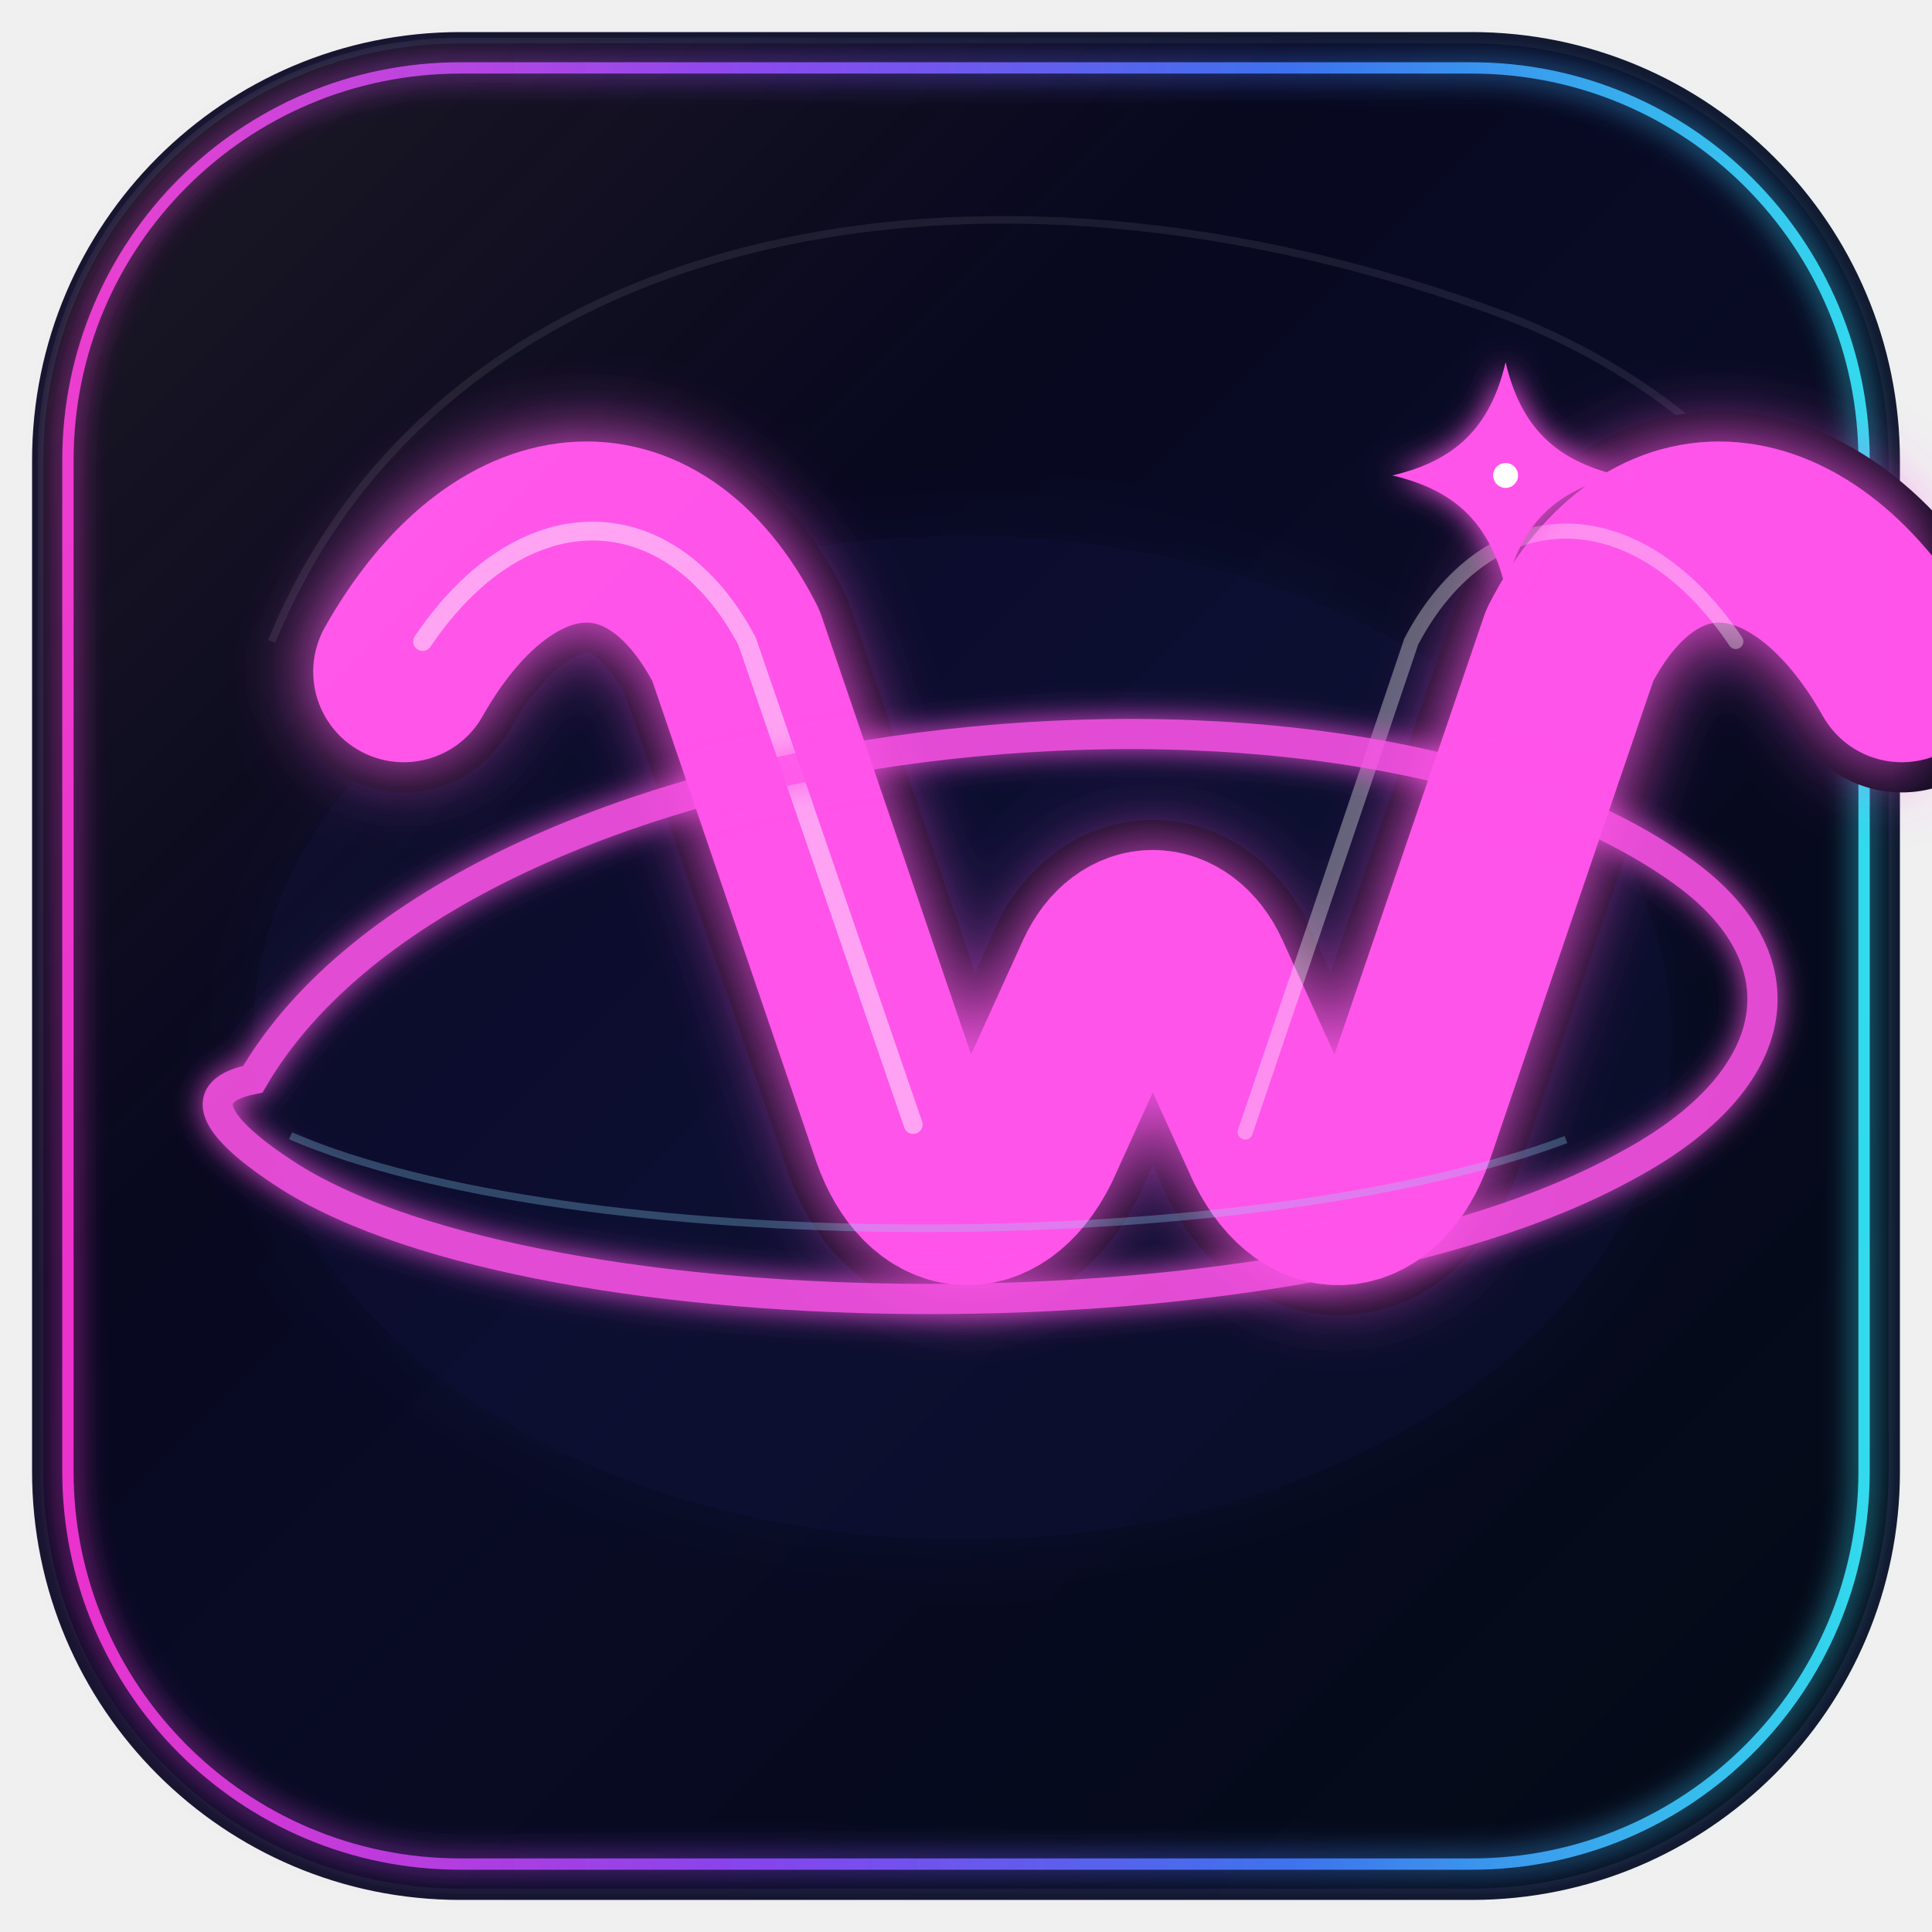
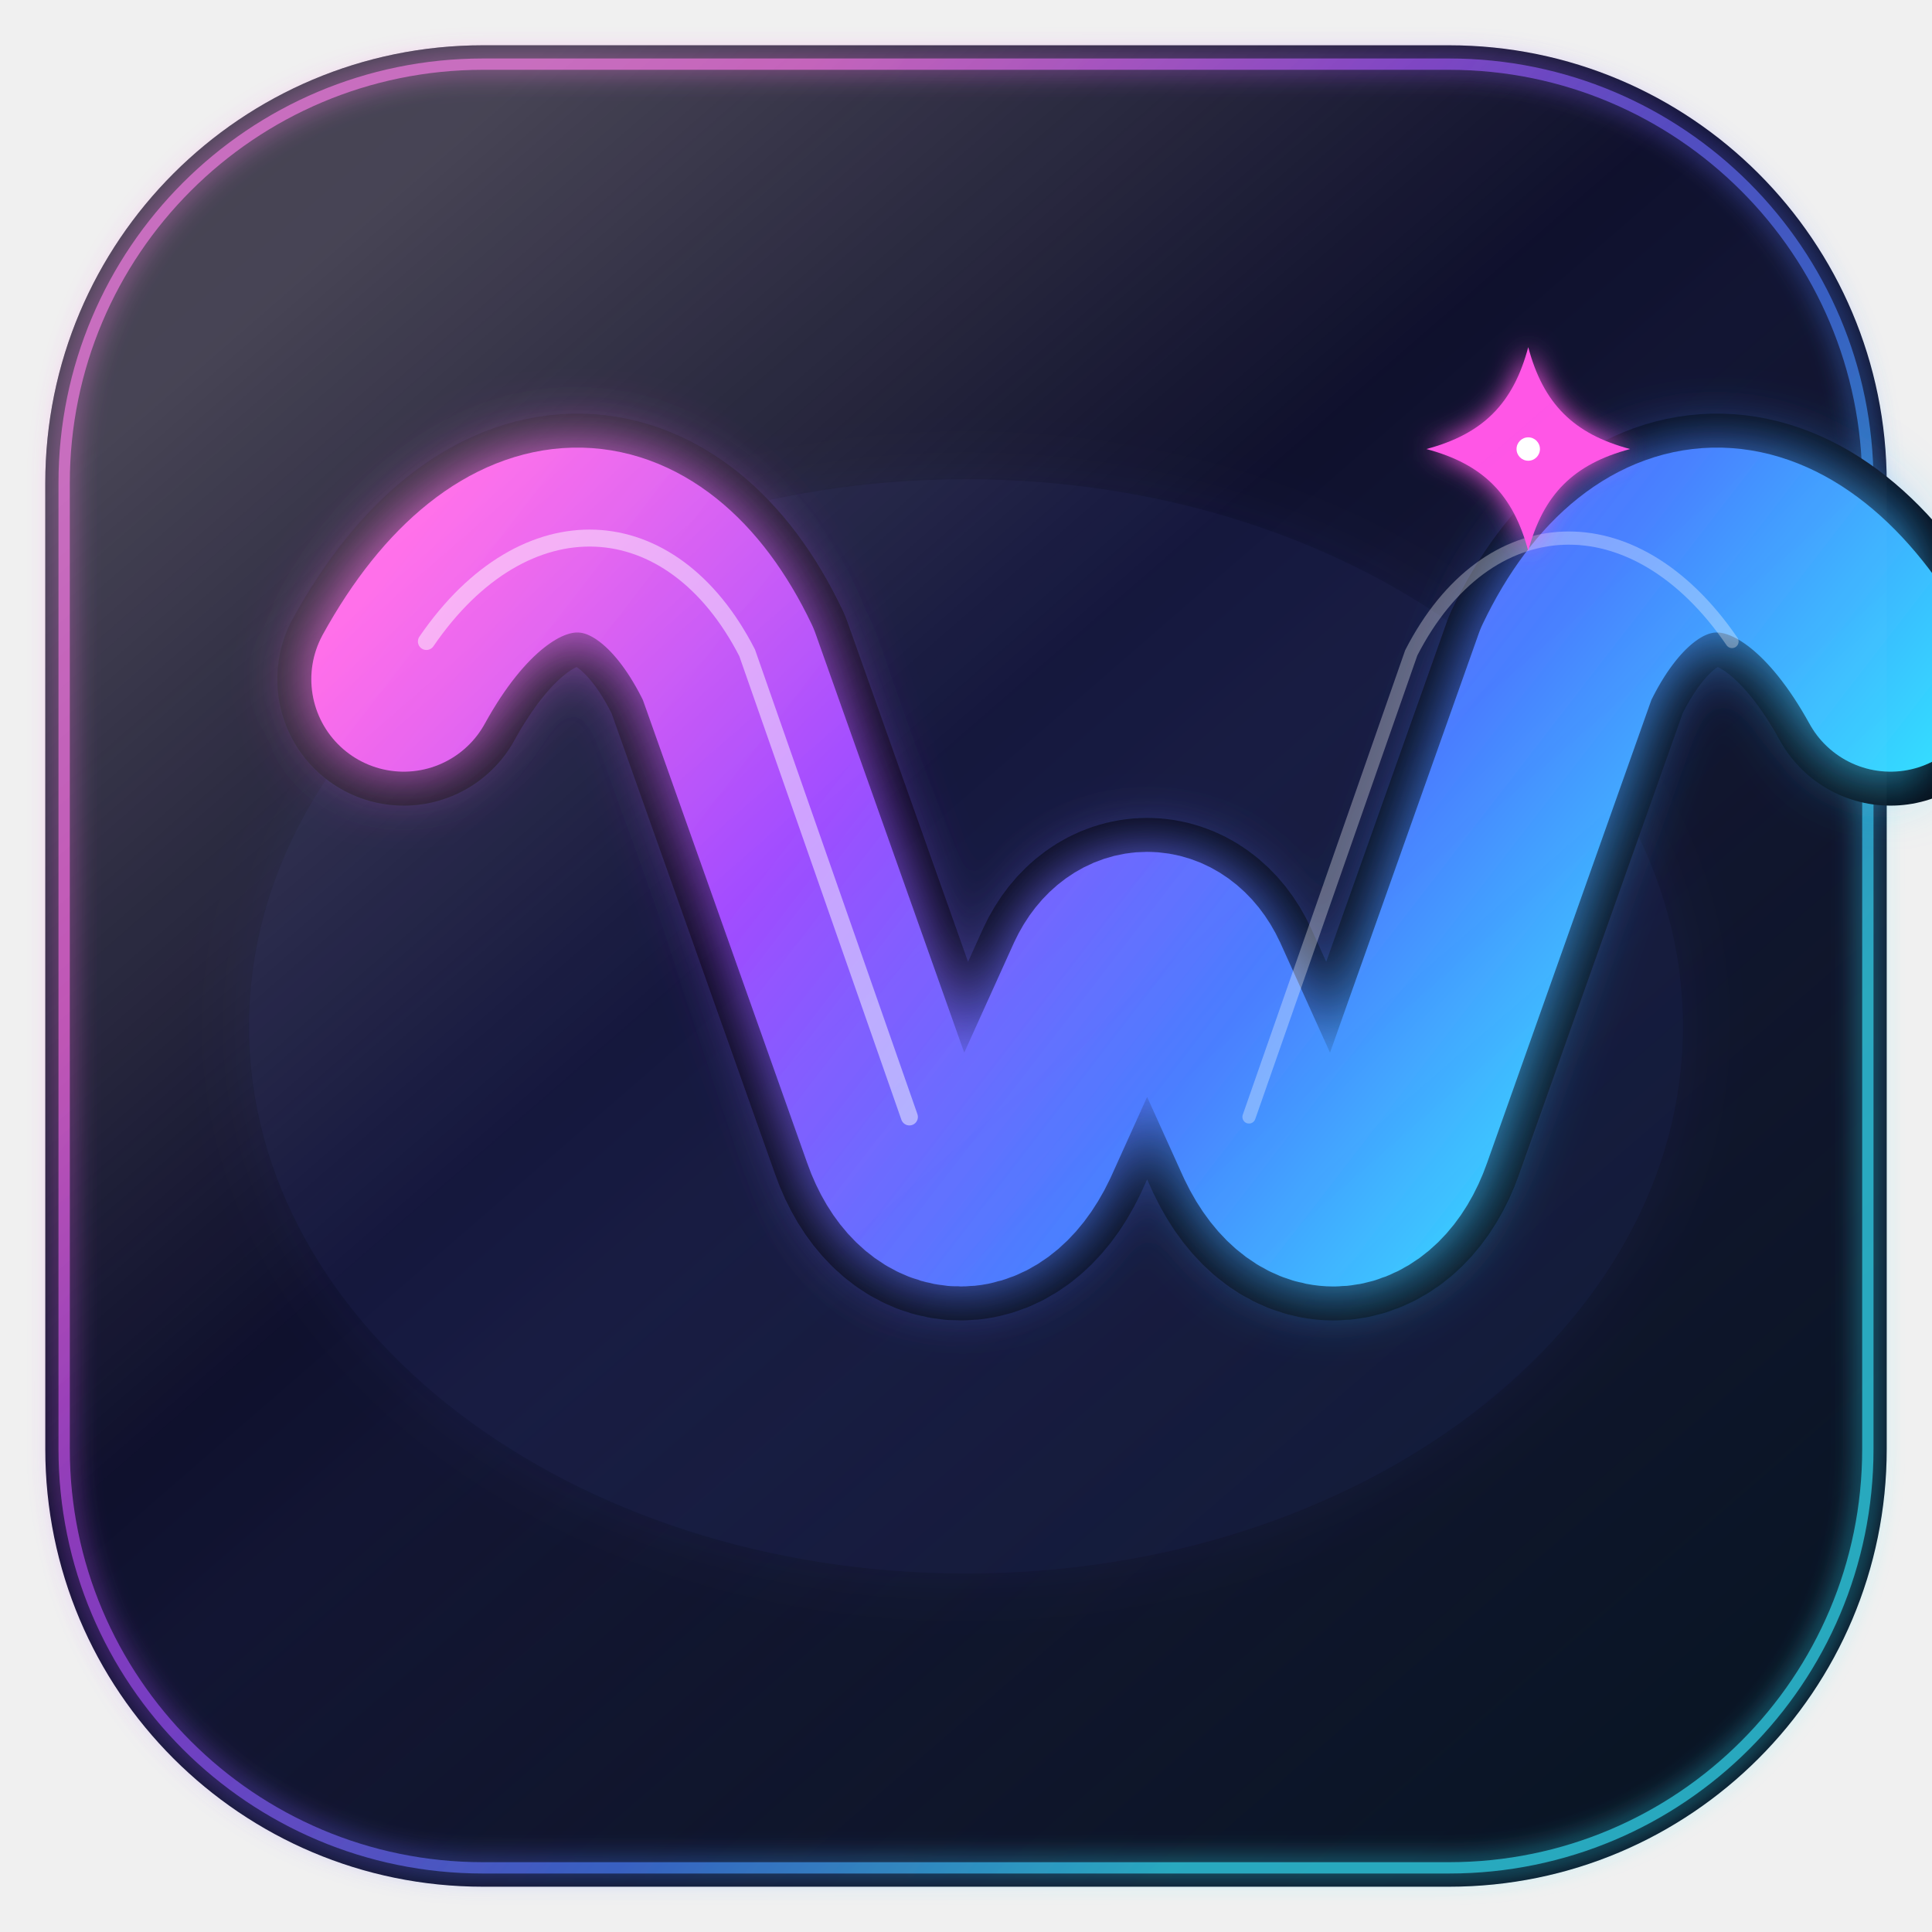
<svg xmlns="http://www.w3.org/2000/svg" viewBox="0 0 512 512" role="img" aria-labelledby="title desc">
  <defs>
-     <linearGradient id="bg" x1="0" y1="0" x2="1" y2="1">
-       <stop offset="0" stop-color="#080311" />
-       <stop offset=".48" stop-color="#080A24" />
-       <stop offset="1" stop-color="#020814" />
+     <linearGradient id="bg" x1="70" y1="40" x2="450" y2="480" gradientUnits="userSpaceOnUse">
+       <stop stop-color="#09051A" />
+       <stop offset=".5" stop-color="#101331" />
+       <stop offset="1" stop-color="#030817" />
    </linearGradient>
-     <linearGradient id="edge" x1="0" y1="0" x2="1" y2="0">
-       <stop offset="0" stop-color="#FF35DB" />
-       <stop offset=".38" stop-color="#9248FF" />
-       <stop offset=".68" stop-color="#427AFF" />
-       <stop offset="1" stop-color="#35ECFF" />
+     <linearGradient id="w" x1="116" y1="145" x2="407" y2="370" gradientUnits="userSpaceOnUse">
+       <stop stop-color="#FF55E6" />
+       <stop offset=".34" stop-color="#A34BFF" />
+       <stop offset=".68" stop-color="#477CFF" />
+       <stop offset="1" stop-color="#32E7FF" />
    </linearGradient>
-     <linearGradient id="ribbon" x1="115" y1="150" x2="400" y2="365">
-       <stop offset="0" stop-color="#FF53E9" />
-       <stop offset=".28" stop-color="#A649FF" />
-       <stop offset=".58" stop-color="#4D77FF" />
-       <stop offset=".82" stop-color="#20C8FF" />
-       <stop offset="1" stop-color="#55F2FF" />
+     <linearGradient id="shine" x1="90" y1="60" x2="420" y2="440" gradientUnits="userSpaceOnUse">
+       <stop stop-color="#FFF" stop-opacity=".25" />
+       <stop offset=".42" stop-color="#FFF" stop-opacity="0" />
+       <stop offset="1" stop-color="#7CEBFF" stop-opacity=".05" />
    </linearGradient>
-     <filter id="glow" x="-60%" y="-60%" width="220%" height="220%">
-       <feGaussianBlur stdDeviation="10" result="b" />
+     <filter id="glow" x="-50%" y="-50%" width="200%" height="200%">
+       <feGaussianBlur stdDeviation="9" result="b" />
      <feMerge>
        <feMergeNode in="b" />
        <feMergeNode in="SourceGraphic" />
      </feMerge>
    </filter>
    <filter id="soft" x="-80%" y="-80%" width="260%" height="260%">
-       <feGaussianBlur stdDeviation="4" result="b" />
+       <feGaussianBlur stdDeviation="3.5" result="b" />
      <feMerge>
        <feMergeNode in="b" />
        <feMergeNode in="SourceGraphic" />
      </feMerge>
    </filter>
-     <linearGradient id="shine" x1="0" y1="0" x2="1" y2="1">
-       <stop offset="0" stop-color="#FFFFFF" stop-opacity=".34" />
-       <stop offset=".34" stop-color="#FFFFFF" stop-opacity="0" />
-       <stop offset="1" stop-color="#FFFFFF" stop-opacity=".03" />
-     </linearGradient>
  </defs>
-   <rect x="10" y="10" width="492" height="492" rx="112" fill="url(#bg)" stroke="#12162C" stroke-width="3" />
-   <rect x="18" y="18" width="476" height="476" rx="104" fill="none" stroke="url(#edge)" stroke-width="3" opacity=".92" filter="url(#soft)" />
-   <path d="M72 170 C116 62 256 30 400 84 C462 108 486 156 486 156" fill="none" stroke="#ffffff" stroke-width="2" opacity=".08" />
-   <ellipse cx="255" cy="275" rx="188" ry="133" fill="#4054FF" opacity=".06" filter="url(#glow)" />
-   <path d="M115 178 C141 132 181 128 203 171 L247 300 C254 320 271 323 281 303 L301 259 C307 246 320 246 326 259 L346 303 C356 323 373 320 380 300 L424 171 C446 128 486 132 512 178" transform="translate(-8 0)" fill="none" stroke="#050817" stroke-width="64" stroke-linecap="round" stroke-linejoin="round" />
-   <path d="M115 178 C141 132 181 128 203 171 L247 300 C254 320 271 323 281 303 L301 259 C307 246 320 246 326 259 L346 303 C356 323 373 320 380 300 L424 171 C446 128 486 132 512 178" transform="translate(-8 0)" fill="none" stroke="url(#ribbon)" stroke-width="48" stroke-linecap="round" stroke-linejoin="round" filter="url(#glow)" />
-   <path d="M112 170 C139 130 178 132 198 170 L242 298" fill="none" stroke="#FFFFFF" stroke-width="5" opacity=".46" stroke-linecap="round" />
-   <path d="M330 300 L374 170 C394 132 433 130 460 170" fill="none" stroke="#FFFFFF" stroke-width="4" opacity=".34" stroke-linecap="round" />
-   <path d="M67 286 C123 190 356 166 446 231 C478 254 474 286 431 309 C344 357 144 354 77 312 C55 298 52 289 67 286Z" fill="none" stroke="url(#ribbon)" stroke-width="8" stroke-linecap="round" opacity=".88" filter="url(#soft)" />
-   <path d="M77 301 C151 333 330 334 415 302" fill="none" stroke="#8EDFFF" stroke-width="2" opacity=".28" />
-   <g transform="translate(399 126)" fill="url(#ribbon)" filter="url(#soft)">
-     <path d="M0-30 C4-13 13-4 30 0 C13 4 4 13 0 30 C-4 13 -13 4 -30 0 C-13-4 -4-13 0-30Z" />
-     <circle r="3.3" fill="#fff" />
+   <rect x="12" y="12" width="488" height="488" rx="116" fill="url(#bg)" />
+   <rect x="17" y="17" width="478" height="478" rx="111" fill="none" stroke="url(#w)" stroke-width="3" opacity=".7" filter="url(#soft)" />
+   <ellipse cx="256" cy="272" rx="190" ry="145" fill="#5C62FF" opacity=".08" filter="url(#glow)" />
+   <path d="M116 180 C143 131 181 132 202 176 L246 300 C253 320 271 323 281 302 L300 260 C306 247 320 247 326 260 L345 302 C355 323 373 320 380 300 L424 176 C445 132 483 131 510 180" fill="none" stroke="#030611" stroke-width="67" stroke-linecap="round" stroke-linejoin="round" transform="translate(-9 0)" />
+   <path d="M116 180 C143 131 181 132 202 176 L246 300 C253 320 271 323 281 302 L300 260 C306 247 320 247 326 260 L345 302 C355 323 373 320 380 300 L424 176 C445 132 483 131 510 180" fill="none" stroke="url(#w)" stroke-width="49" stroke-linecap="round" stroke-linejoin="round" transform="translate(-9 0)" filter="url(#glow)" />
+   <path d="M113 170 C139 132 178 134 198 173 L241 296" fill="none" stroke="#FFF" stroke-width="4.5" opacity=".48" stroke-linecap="round" />
+   <path d="M331 296 L374 173 C394 134 433 132 459 170" fill="none" stroke="#FFF" stroke-width="3.5" opacity=".32" stroke-linecap="round" />
+   <g transform="translate(405 119)" filter="url(#soft)">
+     <path d="M0-27 C4-12 12-4 27 0 C12 4 4 12 0 27 C-4 12-12 4-27 0 C-12-4-4-12 0-27Z" fill="url(#w)" />
+     <circle r="3.1" fill="#FFF" />
  </g>
-   <rect x="10" y="10" width="492" height="492" rx="112" fill="url(#shine)" opacity=".26" />
+   <rect x="12" y="12" width="488" height="488" rx="116" fill="url(#shine)" />
</svg>
